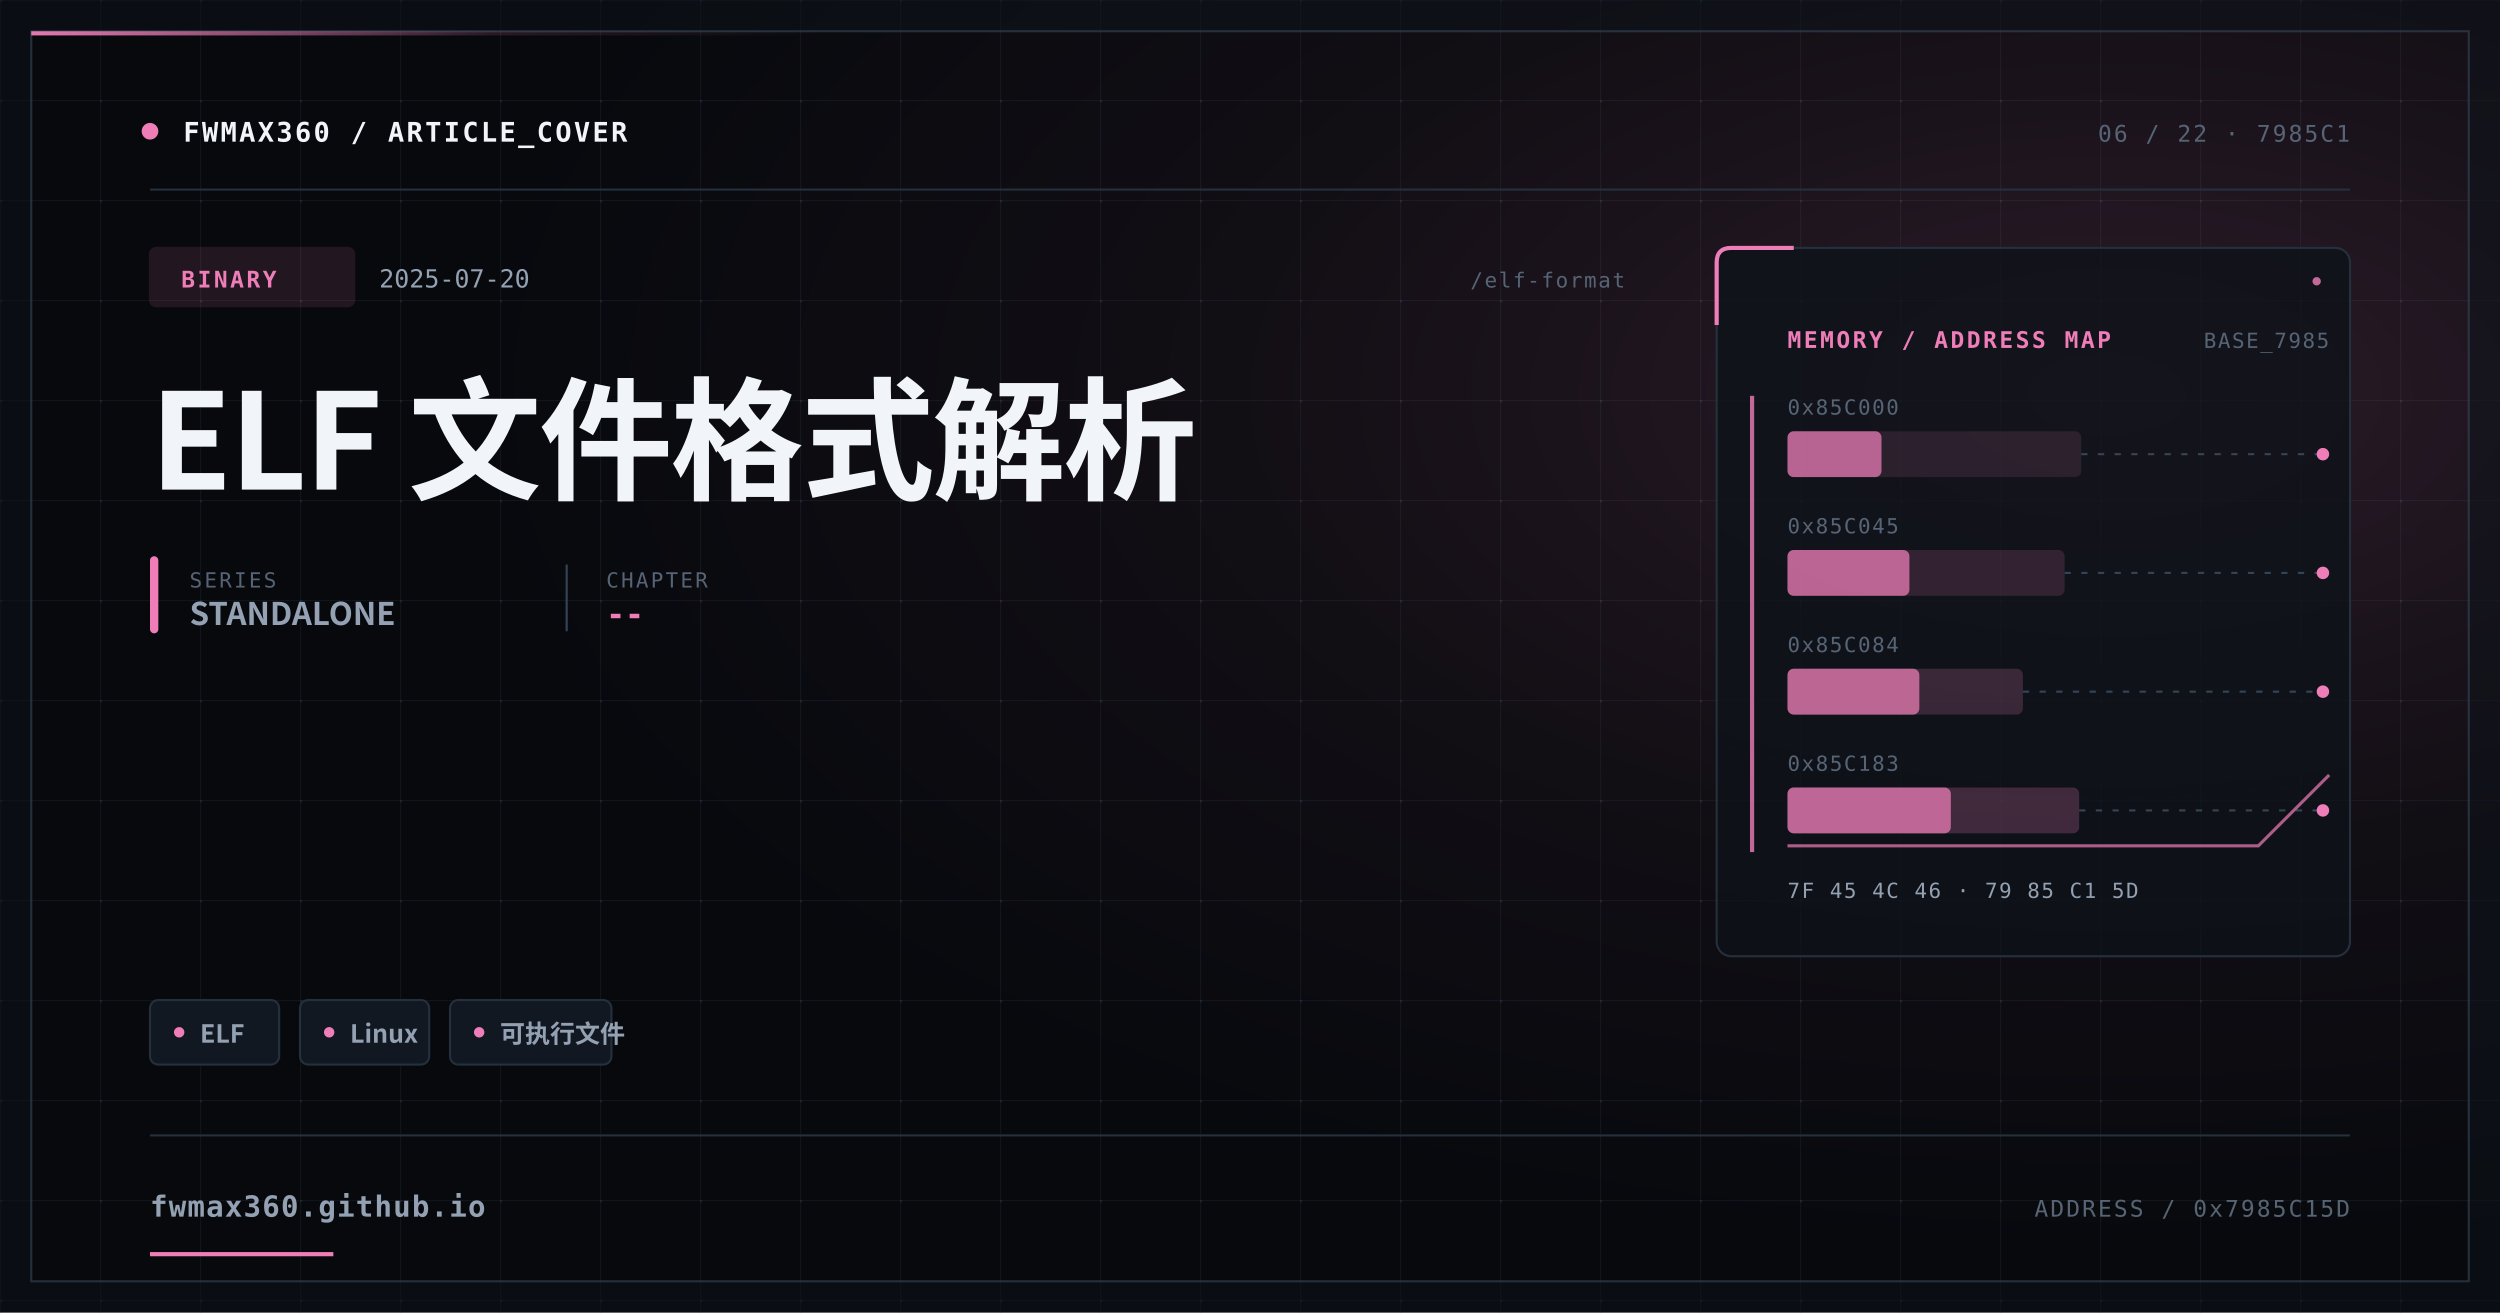
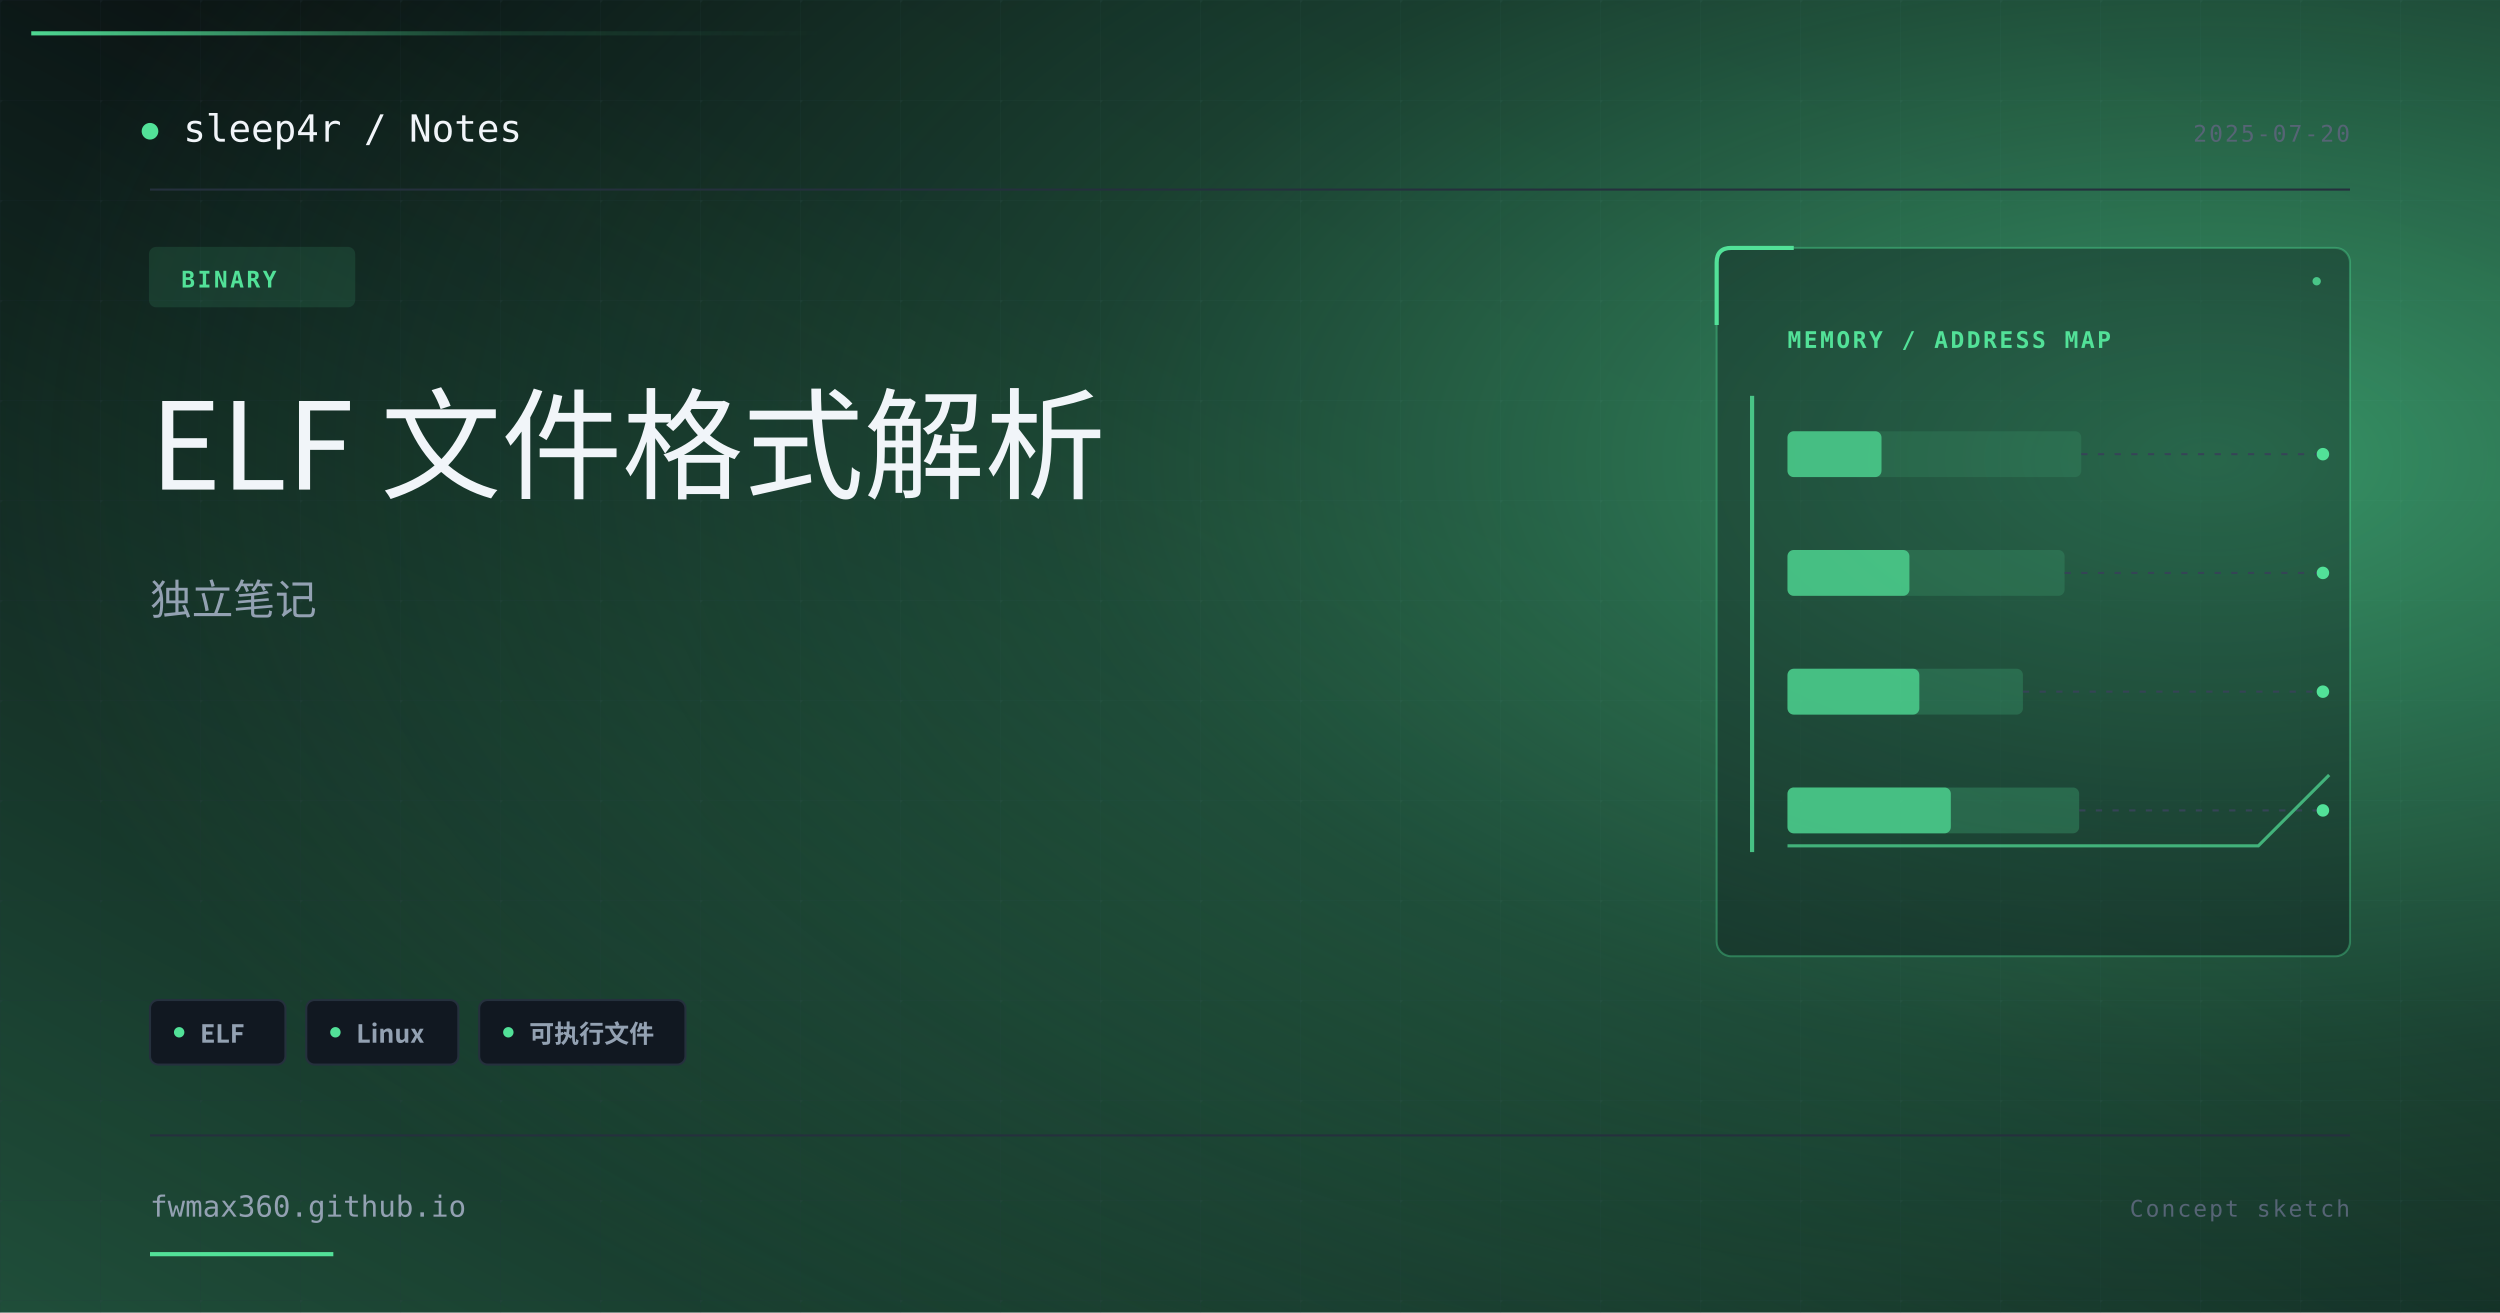
<svg xmlns="http://www.w3.org/2000/svg" width="1200" height="630" viewBox="0 0 1200 630" role="img" aria-labelledby="cover-title cover-desc">
  <defs>
    <pattern id="grid" width="48" height="48" patternUnits="userSpaceOnUse">
      <path d="M 48 0 L 0 0 0 48" fill="none" stroke="#25303d" stroke-width="1" opacity="0.42" />
      <circle cx="0" cy="0" r="1.25" fill="#354456" opacity="0.58" />
    </pattern>
-     <radialGradient id="glow" cx="84%" cy="30%" r="66%">
-       <stop offset="0" stop-color="#ef7eb8" stop-opacity="0.16" />
-       <stop offset="0.52" stop-color="#ef7eb8" stop-opacity="0.045" />
-       <stop offset="1" stop-color="#ef7eb8" stop-opacity="0" />
+     <radialGradient id="glow" cx="88%" cy="35%" r="88%">
+       <stop offset="0" stop-color="#52e198" stop-opacity="0.64" />
+       <stop offset="0.52" stop-color="#52e198" stop-opacity="0.24" />
+       <stop offset="1" stop-color="#52e198" stop-opacity="0" />
    </radialGradient>
+     <linearGradient id="wash" x1="0" y1="1" x2="1" y2="0">
+       <stop offset="0" stop-color="#52e198" stop-opacity="0.32" />
+       <stop offset="0.6" stop-color="#52e198" stop-opacity="0.025" />
+       <stop offset="1" stop-color="#52e198" stop-opacity="0" />
+     </linearGradient>
    <linearGradient id="rail" x1="0" y1="0" x2="1" y2="0">
-       <stop offset="0" stop-color="#ef7eb8" stop-opacity="0.95" />
-       <stop offset="0.58" stop-color="#ef7eb8" stop-opacity="0.14" />
-       <stop offset="1" stop-color="#ef7eb8" stop-opacity="0" />
+       <stop offset="0" stop-color="#52e198" stop-opacity="0.95" />
+       <stop offset="0.58" stop-color="#52e198" stop-opacity="0.14" />
+       <stop offset="1" stop-color="#52e198" stop-opacity="0" />
    </linearGradient>
    <marker id="arrow" viewBox="0 0 8 8" refX="7" refY="4" markerWidth="5" markerHeight="5" orient="auto-start-reverse">
-       <path d="M 0 0 L 8 4 L 0 8 z" fill="#ef7eb8" />
+       <path d="M 0 0 L 8 4 L 0 8 z" fill="#52e198" />
    </marker>
    <style>
      .mono { font-family: 'JetBrains Mono', 'SFMono-Regular', Menlo, Consolas, monospace; }
-       .sans { font-family: 'Hiragino Sans GB', 'PingFang SC', 'Microsoft YaHei', 'Noto Sans CJK SC', sans-serif; }
+       .sans { font-family: 'Helvetica Neue', 'PingFang SC', 'Hiragino Sans GB', 'Microsoft YaHei', 'Noto Sans CJK SC', sans-serif; }
      .micro { font-family: 'JetBrains Mono', 'SFMono-Regular', Menlo, Consolas, monospace; font-size: 10px; letter-spacing: .75px; }
-       .chip { font-family: 'Hiragino Sans GB', 'PingFang SC', 'Microsoft YaHei', 'Noto Sans CJK SC', sans-serif; font-size: 12px; font-weight: 600; }
+       .chip { font-family: 'Helvetica Neue', 'PingFang SC', 'Hiragino Sans GB', 'Microsoft YaHei', 'Noto Sans CJK SC', sans-serif; font-size: 12px; font-weight: 600; }
      .diagram-label { font-family: 'JetBrains Mono', 'SFMono-Regular', Menlo, Consolas, monospace; font-size: 11px; font-weight: 700; letter-spacing: 1.2px; }
    </style>
  </defs>
  <rect width="1200" height="630" fill="#07090d" />
-   <rect width="1200" height="630" fill="url(#grid)" opacity="0.7" />
+   <rect width="1200" height="630" fill="url(#wash)" />
+   <rect width="1200" height="630" fill="url(#grid)" opacity="0.25" />
  <rect width="1200" height="630" fill="url(#glow)" />
-   <path d="M 0 0 H 1200 V 630 H 0 Z M 15 15 V 615 H 1185 V 15 Z" fill="#0d1219" fill-rule="evenodd" opacity="0.54" />
-   <rect x="15" y="15" width="1170" height="600" fill="none" stroke="#354456" stroke-width="1" opacity="0.64" />
  <rect x="15" y="15" width="380" height="2" fill="url(#rail)" />
-   <circle cx="72" cy="63" r="4" fill="#ef7eb8" />
-   <text x="88" y="68" class="mono" font-size="13" font-weight="700" letter-spacing="1.1" fill="#f1f5f9">FWMAX360 / ARTICLE_COVER</text>
-   <text x="1128" y="68" class="mono" font-size="11" text-anchor="end" letter-spacing="1" fill="#566475">06 / 22 · 7985C1</text>
+   <circle cx="72" cy="63" r="4" fill="#52e198" />
+   <text x="88" y="68" class="mono" font-size="18" font-weight="500" letter-spacing="0" fill="#f1f5f9">sleep4r / Notes</text>
+   <text x="1128" y="68" class="mono" font-size="11" text-anchor="end" letter-spacing="1" fill="#566475">2025-07-20</text>
  <line x1="72" y1="91" x2="1128" y2="91" stroke="#25303d" />
-   <rect x="72" y="119" width="98" height="28" rx="3" fill="#ef7eb8" opacity="0.12" stroke="#ef7eb8" />
-   <text x="87" y="138" class="mono" font-size="11" font-weight="700" letter-spacing="1.2" fill="#ef7eb8">BINARY</text>
-   <text x="182" y="138" class="mono" font-size="12" fill="#93a1b2">2025-07-20</text>
-   <text x="780" y="138" class="mono" font-size="10" text-anchor="end" letter-spacing=".8" fill="#566475">/elf-format</text>
-   <text class="sans" font-size="64" font-weight="760" letter-spacing="-1.1" fill="#f1f5f9">
+   <rect x="72" y="119" width="98" height="28" rx="3" fill="#52e198" opacity="0.12" stroke="#52e198" />
+   <text x="87" y="138" class="mono" font-size="11" font-weight="700" letter-spacing="1.2" fill="#52e198">BINARY</text>
+   <text class="sans" font-size="58" font-weight="400" letter-spacing="0" fill="#f1f5f9">
    <tspan x="72" y="235">ELF 文件格式解析</tspan>
  </text>
-   <rect x="72" y="267" width="4" height="37" rx="2" fill="#ef7eb8" />
-   <text x="91" y="282" class="mono" font-size="10" letter-spacing="1.1" fill="#566475">SERIES</text>
-   <text x="91" y="300" class="sans" font-size="15" font-weight="700" fill="#93a1b2">STANDALONE</text>
-   <line x1="272" y1="271" x2="272" y2="303" stroke="#354456" />
-   <text x="291" y="282" class="mono" font-size="10" letter-spacing="1.1" fill="#566475">CHAPTER</text>
-   <text x="291" y="300" class="mono" font-size="15" font-weight="700" fill="#ef7eb8">--</text>
-   <rect x="824" y="119" width="304" height="340" rx="7" fill="#0d1219" fill-opacity="0.78" stroke="#25303d" />
-   <path d="M 824 156 V 126 Q 824 119 831 119 H 861" fill="none" stroke="#ef7eb8" stroke-width="2" />
-   <circle cx="1112" cy="135" r="2" fill="#ef7eb8" opacity="0.8" />
-   <text x="858" y="167" class="diagram-label" fill="#ef7eb8">MEMORY / ADDRESS MAP</text>
-   <text x="1118" y="167" class="micro" text-anchor="end" fill="#566475">BASE_7985</text>
-   <text x="858" y="199" class="micro" fill="#566475">0x85C000</text>
-   <rect x="858" y="207" width="141" height="22" rx="3" fill="#ef7eb8" opacity="0.12" />
-   <rect x="858" y="207" width="45.12" height="22" rx="3" fill="#ef7eb8" opacity="0.72" />
+   <text x="72" y="295" class="sans" font-size="20" font-weight="400" fill="#93a1b2">独立笔记</text>
+   <rect x="824" y="119" width="304" height="340" rx="7" fill="#0d1219" fill-opacity="0.35" stroke="#52e198" stroke-opacity="0.35" />
+   <path d="M 824 156 V 126 Q 824 119 831 119 H 861" fill="none" stroke="#52e198" stroke-width="2" />
+   <circle cx="1112" cy="135" r="2" fill="#52e198" opacity="0.8" />
+   <text x="858" y="167" class="diagram-label" fill="#52e198">MEMORY / ADDRESS MAP</text>
+   <rect x="858" y="207" width="141" height="22" rx="3" fill="#52e198" opacity="0.12" />
+   <rect x="858" y="207" width="45.12" height="22" rx="3" fill="#52e198" opacity="0.72" />
  <line x1="999" y1="218" x2="1115" y2="218" stroke="#354456" stroke-width="1" stroke-dasharray="3 5" />
-   <circle cx="1115" cy="218" r="3" fill="#ef7eb8" />
-   <text x="858" y="256" class="micro" fill="#566475">0x85C045</text>
-   <rect x="858" y="264" width="133" height="22" rx="3" fill="#ef7eb8" opacity="0.155" />
-   <rect x="858" y="264" width="58.52" height="22" rx="3" fill="#ef7eb8" opacity="0.72" />
+   <circle cx="1115" cy="218" r="3" fill="#52e198" />
+   <rect x="858" y="264" width="133" height="22" rx="3" fill="#52e198" opacity="0.155" />
+   <rect x="858" y="264" width="58.52" height="22" rx="3" fill="#52e198" opacity="0.72" />
  <line x1="991" y1="275" x2="1115" y2="275" stroke="#354456" stroke-width="1" stroke-dasharray="3 5" />
-   <circle cx="1115" cy="275" r="3" fill="#ef7eb8" />
-   <text x="858" y="313" class="micro" fill="#566475">0x85C084</text>
-   <rect x="858" y="321" width="113" height="22" rx="3" fill="#ef7eb8" opacity="0.19" />
-   <rect x="858" y="321" width="63.28" height="22" rx="3" fill="#ef7eb8" opacity="0.72" />
+   <circle cx="1115" cy="275" r="3" fill="#52e198" />
+   <rect x="858" y="321" width="113" height="22" rx="3" fill="#52e198" opacity="0.19" />
+   <rect x="858" y="321" width="63.28" height="22" rx="3" fill="#52e198" opacity="0.72" />
  <line x1="971" y1="332" x2="1115" y2="332" stroke="#354456" stroke-width="1" stroke-dasharray="3 5" />
-   <circle cx="1115" cy="332" r="3" fill="#ef7eb8" />
-   <text x="858" y="370" class="micro" fill="#566475">0x85C183</text>
-   <rect x="858" y="378" width="140" height="22" rx="3" fill="#ef7eb8" opacity="0.225" />
-   <rect x="858" y="378" width="78.4" height="22" rx="3" fill="#ef7eb8" opacity="0.72" />
+   <circle cx="1115" cy="332" r="3" fill="#52e198" />
+   <rect x="858" y="378" width="140" height="22" rx="3" fill="#52e198" opacity="0.225" />
+   <rect x="858" y="378" width="78.4" height="22" rx="3" fill="#52e198" opacity="0.72" />
  <line x1="998" y1="389" x2="1115" y2="389" stroke="#354456" stroke-width="1" stroke-dasharray="3 5" />
-   <circle cx="1115" cy="389" r="3" fill="#ef7eb8" />
-   <line x1="841" y1="190" x2="841" y2="409" stroke="#ef7eb8" stroke-width="2" opacity="0.8" />
-   <path d="M 858 406 H 1084 L 1118 372" fill="none" stroke="#ef7eb8" stroke-width="1.5" opacity="0.7" />
-   <text x="858" y="431" class="micro" fill="#93a1b2">7F 45 4C 46 · 79 85 C1 5D</text>
-   <rect x="72" y="480" width="62" height="31" rx="4" fill="#111821" stroke="#25303d" />
-   <circle cx="86" cy="495.5" r="2.5" fill="#ef7eb8" />
+   <circle cx="1115" cy="389" r="3" fill="#52e198" />
+   <line x1="841" y1="190" x2="841" y2="409" stroke="#52e198" stroke-width="2" opacity="0.8" />
+   <path d="M 858 406 H 1084 L 1118 372" fill="none" stroke="#52e198" stroke-width="1.5" opacity="0.7" />
+   <rect x="72" y="480" width="65" height="31" rx="4" fill="#111821" stroke="#25303d" />
+   <circle cx="86" cy="495.5" r="2.5" fill="#52e198" />
  <text x="96" y="500.5" class="chip" fill="#93a1b2">ELF</text>
-   <rect x="144" y="480" width="62" height="31" rx="4" fill="#111821" stroke="#25303d" />
-   <circle cx="158" cy="495.5" r="2.5" fill="#ef7eb8" />
-   <text x="168" y="500.5" class="chip" fill="#93a1b2">Linux</text>
-   <rect x="216" y="480" width="77.5" height="31" rx="4" fill="#111821" stroke="#25303d" />
-   <circle cx="230" cy="495.5" r="2.5" fill="#ef7eb8" />
-   <text x="240" y="500.5" class="chip" fill="#93a1b2">可执行文件</text>
+   <rect x="147" y="480" width="73" height="31" rx="4" fill="#111821" stroke="#25303d" />
+   <circle cx="161" cy="495.5" r="2.5" fill="#52e198" />
+   <text x="171" y="500.5" class="chip" fill="#93a1b2">Linux</text>
+   <rect x="230" y="480" width="99" height="31" rx="4" fill="#111821" stroke="#25303d" />
+   <circle cx="244" cy="495.5" r="2.5" fill="#52e198" />
+   <text x="254" y="500.5" class="chip" fill="#93a1b2">可执行文件</text>
  <line x1="72" y1="545" x2="1128" y2="545" stroke="#25303d" />
-   <text x="72" y="584" class="mono" font-size="14" font-weight="700" letter-spacing=".55" fill="#93a1b2">fwmax360.github.io</text>
-   <text x="1128" y="584" class="mono" font-size="11" text-anchor="end" letter-spacing="1" fill="#566475">ADDRESS / 0x7985C15D</text>
-   <rect x="72" y="601" width="88" height="2" fill="#ef7eb8" />
+   <text x="72" y="584" class="mono" font-size="14" font-weight="400" letter-spacing="0" fill="#93a1b2">fwmax360.github.io</text>
+   <text x="1128" y="584" class="mono" font-size="11" text-anchor="end" letter-spacing="1" fill="#566475">Concept sketch</text>
+   <rect x="72" y="601" width="88" height="2" fill="#52e198" />
</svg>
